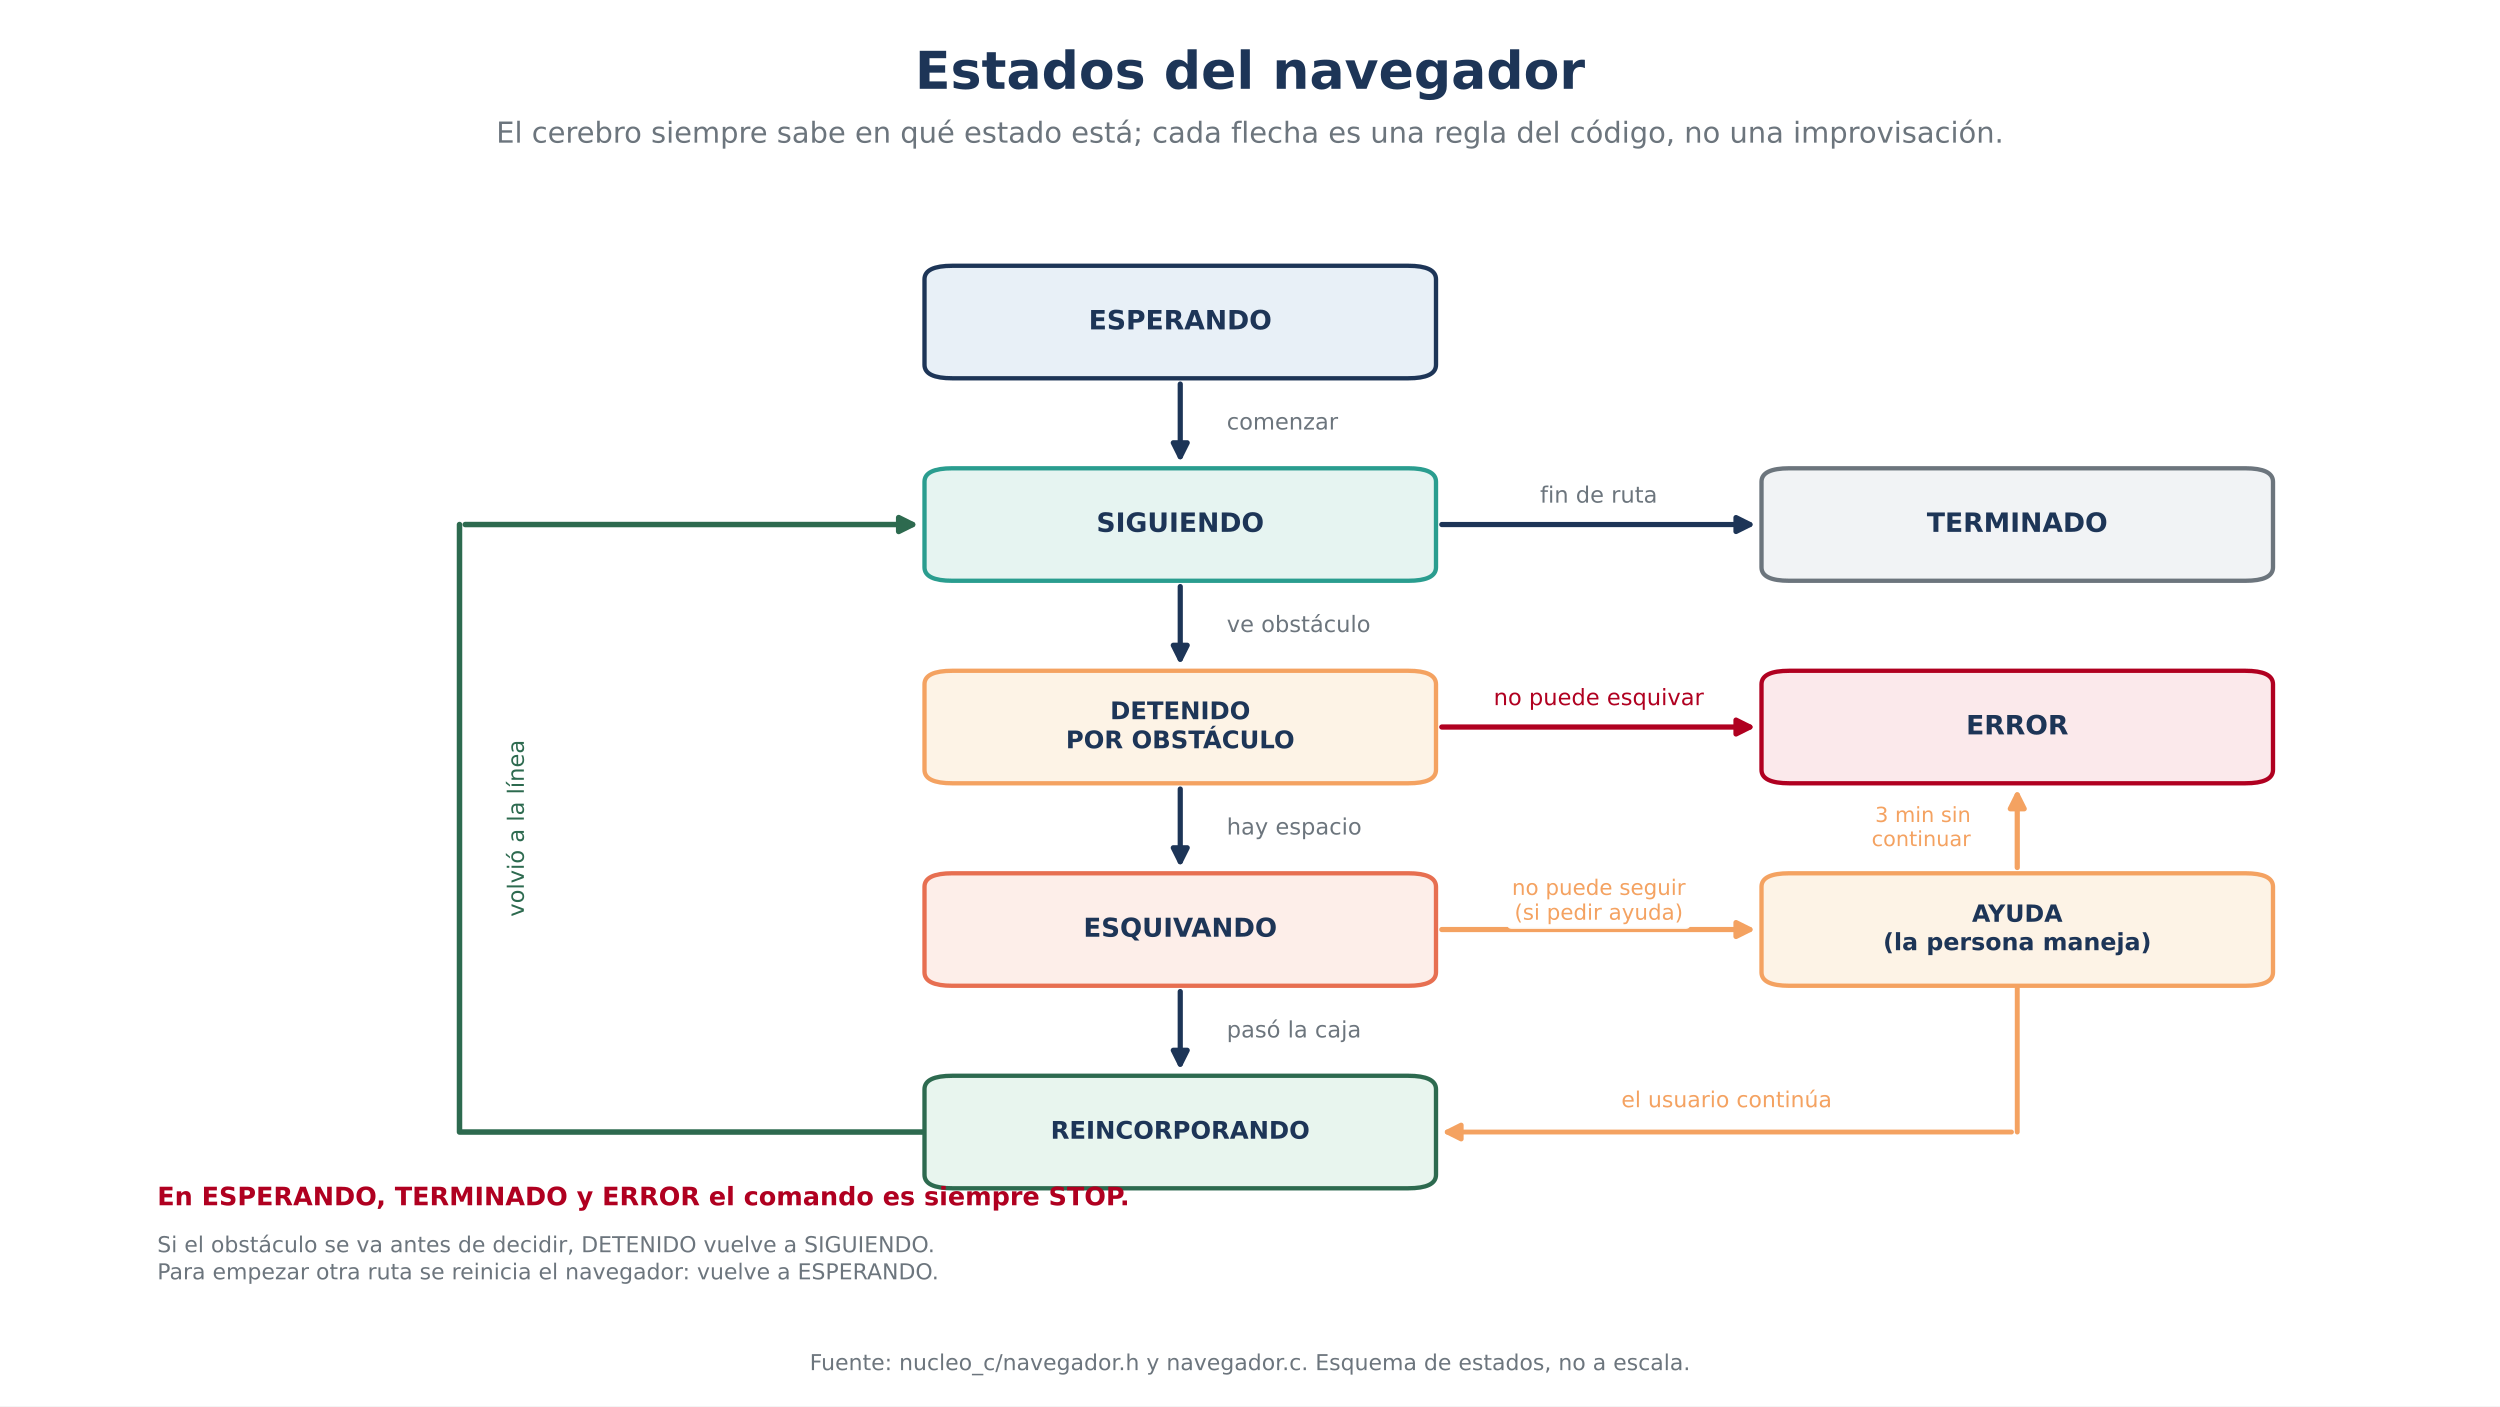
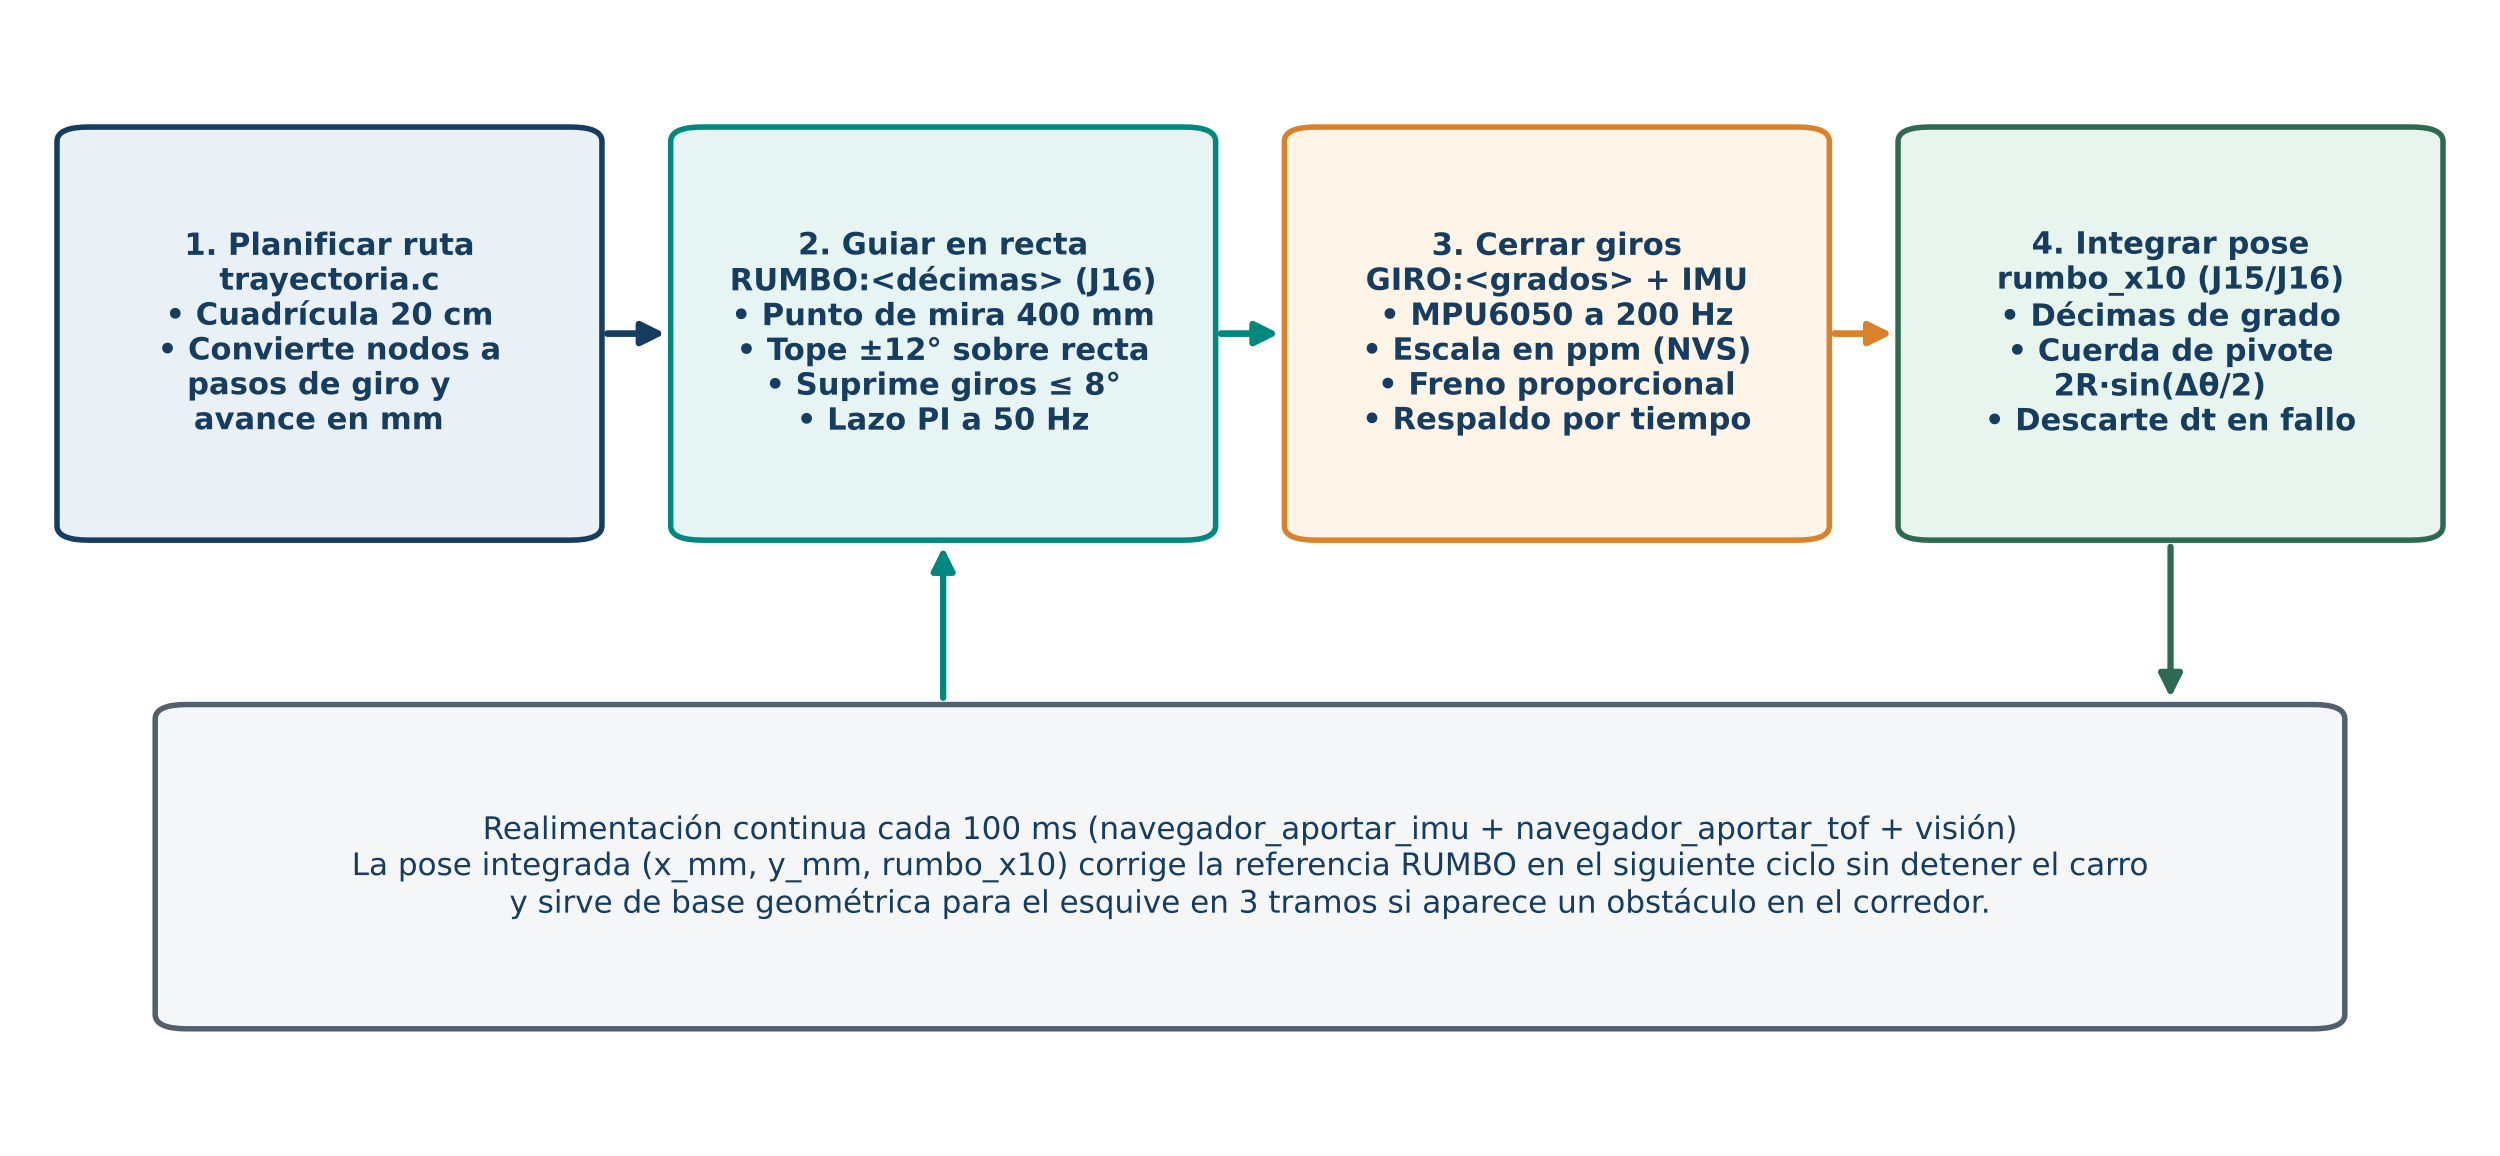
- <svg xmlns="http://www.w3.org/2000/svg" width="864pt" height="486pt" viewBox="0 0 864 486" version="1.1">
+ <svg xmlns="http://www.w3.org/2000/svg" width="636.48pt" height="294.264pt" viewBox="0 0 636.48 294.264" version="1.1">
  <defs>
    <style type="text/css">*{stroke-linejoin: round; stroke-linecap: butt}</style>
  </defs>
  <g id="figure_1">
    <g id="patch_1">
-       <path d="M 0 486  L 864 486  L 864 0  L 0 0  z " style="fill: #ffffff" />
+       <path d="M 0 294.264  L 636.48 294.264  L 636.48 0  L 0 0  z " style="fill: #ffffff" />
    </g>
    <g id="axes_1">
      <g id="patch_2">
-         <path d="M 407.894 132.735  Q 407.894 146.286 407.894 157.825  " clip-path="url(#p1808c48f97)" style="fill: none; stroke: #1d3557; stroke-width: 1.8; stroke-linecap: round" />
-         <path d="M 410.294 153.025  L 407.894 157.825  L 405.494 153.025  z " clip-path="url(#p1808c48f97)" style="fill: #1d3557; stroke: #1d3557; stroke-width: 1.8; stroke-linecap: round" />
+         <path d="M 22.634 137.519  L 145.126 137.519  Q 153.251 137.519 153.251 133.843  L 153.251 36.014  Q 153.251 32.338 145.126 32.338  L 22.634 32.338  Q 14.509 32.338 14.509 36.014  L 14.509 133.843  Q 14.509 137.519 22.634 137.519  z " clip-path="url(#p8f425252d7)" style="fill: #e9f1f7; stroke: #163c60; stroke-width: 1.4; stroke-linejoin: miter" />
      </g>
      <g id="patch_3">
-         <path d="M 407.894 202.719  Q 407.894 216.27 407.894 227.809  " clip-path="url(#p1808c48f97)" style="fill: none; stroke: #1d3557; stroke-width: 1.8; stroke-linecap: round" />
-         <path d="M 410.294 223.009  L 407.894 227.809  L 405.494 223.009  z " clip-path="url(#p1808c48f97)" style="fill: #1d3557; stroke: #1d3557; stroke-width: 1.8; stroke-linecap: round" />
+         <path d="M 178.874 137.519  L 301.366 137.519  Q 309.491 137.519 309.491 133.843  L 309.491 36.014  Q 309.491 32.338 301.366 32.338  L 178.874 32.338  Q 170.749 32.338 170.749 36.014  L 170.749 133.843  Q 170.749 137.519 178.874 137.519  z " clip-path="url(#p8f425252d7)" style="fill: #e6f5f3; stroke: #00877e; stroke-width: 1.4; stroke-linejoin: miter" />
      </g>
      <g id="patch_4">
-         <path d="M 407.894 272.703  Q 407.894 286.254 407.894 297.793  " clip-path="url(#p1808c48f97)" style="fill: none; stroke: #1d3557; stroke-width: 1.8; stroke-linecap: round" />
-         <path d="M 410.294 292.993  L 407.894 297.793  L 405.494 292.993  z " clip-path="url(#p1808c48f97)" style="fill: #1d3557; stroke: #1d3557; stroke-width: 1.8; stroke-linecap: round" />
+         <path d="M 335.114 137.519  L 457.606 137.519  Q 465.731 137.519 465.731 133.843  L 465.731 36.014  Q 465.731 32.338 457.606 32.338  L 335.114 32.338  Q 326.989 32.338 326.989 36.014  L 326.989 133.843  Q 326.989 137.519 335.114 137.519  z " clip-path="url(#p8f425252d7)" style="fill: #fef4e8; stroke: #d9822b; stroke-width: 1.4; stroke-linejoin: miter" />
      </g>
      <g id="patch_5">
-         <path d="M 407.894 342.687  Q 407.894 356.238 407.894 367.777  " clip-path="url(#p1808c48f97)" style="fill: none; stroke: #1d3557; stroke-width: 1.8; stroke-linecap: round" />
-         <path d="M 410.294 362.977  L 407.894 367.777  L 405.494 362.977  z " clip-path="url(#p1808c48f97)" style="fill: #1d3557; stroke: #1d3557; stroke-width: 1.8; stroke-linecap: round" />
+         <path d="M 491.354 137.519  L 613.846 137.519  Q 621.971 137.519 621.971 133.843  L 621.971 36.014  Q 621.971 32.338 613.846 32.338  L 491.354 32.338  Q 483.229 32.338 483.229 36.014  L 483.229 133.843  Q 483.229 137.519 491.354 137.519  z " clip-path="url(#p8f425252d7)" style="fill: #e8f5ee; stroke: #2d6a4f; stroke-width: 1.4; stroke-linejoin: miter" />
      </g>
      <g id="patch_6">
-         <path d="M 498.283 181.278  Q 552.529 181.278 604.762 181.278  " clip-path="url(#p1808c48f97)" style="fill: none; stroke: #1d3557; stroke-width: 1.8; stroke-linecap: round" />
-         <path d="M 599.962 178.878  L 604.762 181.278  L 599.962 183.678  z " clip-path="url(#p1808c48f97)" style="fill: #1d3557; stroke: #1d3557; stroke-width: 1.8; stroke-linecap: round" />
+         <path d="M 47.632 261.926  L 588.848 261.926  Q 596.972 261.926 596.972 258.25  L 596.972 183.04  Q 596.972 179.365 588.848 179.365  L 47.632 179.365  Q 39.508 179.365 39.508 183.04  L 39.508 258.25  Q 39.508 261.926 47.632 261.926  z " clip-path="url(#p8f425252d7)" style="fill: #f4f6f8; stroke: #52606d; stroke-width: 1.4; stroke-linejoin: miter" />
+       </g>
+       <g id="text_1">
+         <text style="fill: #163c60; font: 700 7.8px 'DejaVu Sans'" transform="translate(46.93298 64.88762)">1. Planificar ruta</text>
+         <text style="fill: #163c60; font: 700 7.8px 'DejaVu Sans'" transform="translate(55.85423 73.74045)">trayectoria.c</text>
+         <text style="fill: #163c60; font: 700 7.8px 'DejaVu Sans'" transform="translate(42.13172 82.65422)">• Cuadrícula 20 cm</text>
+         <text style="fill: #163c60; font: 700 7.8px 'DejaVu Sans'" transform="translate(40.15917 91.50705)">• Convierte nodos a</text>
+         <text style="fill: #163c60; font: 700 7.8px 'DejaVu Sans'" transform="translate(47.6362 100.3599)">  pasos de giro y</text>
+         <text style="fill: #163c60; font: 700 7.8px 'DejaVu Sans'" transform="translate(49.36012 109.2736)">  avance en mm</text>
+       </g>
+       <g id="text_2">
+         <text style="fill: #163c60; font: 700 7.8px 'DejaVu Sans'" transform="translate(203.1846 64.76494)">2. Guiar en recta</text>
+         <text style="fill: #163c60; font: 700 7.8px 'DejaVu Sans'" transform="translate(185.782 73.92407)">RUMBO:&lt;décimas&gt; (J16)</text>
+         <text style="fill: #163c60; font: 700 7.8px 'DejaVu Sans'" transform="translate(186.2226 82.7769)">• Punto de mira 400 mm</text>
+         <text style="fill: #163c60; font: 700 7.8px 'DejaVu Sans'" transform="translate(187.5541 91.62973)">• Tope ±12° sobre recta</text>
+         <text style="fill: #163c60; font: 700 7.8px 'DejaVu Sans'" transform="translate(194.8666 100.4826)">• Suprime giros ≤ 8°</text>
+         <text style="fill: #163c60; font: 700 7.8px 'DejaVu Sans'" transform="translate(202.8701 109.3963)">• Lazo PI a 50 Hz</text>
+       </g>
+       <g id="text_3">
+         <text style="fill: #163c60; font: 700 7.8px 'DejaVu Sans'" transform="translate(364.4885 64.88762)">3. Cerrar giros</text>
+         <text style="fill: #163c60; font: 700 7.8px 'DejaVu Sans'" transform="translate(347.6728 73.80139)">GIRO:&lt;grados&gt; + IMU</text>
+         <text style="fill: #163c60; font: 700 7.8px 'DejaVu Sans'" transform="translate(351.3692 82.71515)">• MPU6050 a 200 Hz</text>
+         <text style="fill: #163c60; font: 700 7.8px 'DejaVu Sans'" transform="translate(346.8142 91.56798)">• Escala en ppm (NVS)</text>
+         <text style="fill: #163c60; font: 700 7.8px 'DejaVu Sans'" transform="translate(350.85 100.4208)">• Freno proporcional</text>
+         <text style="fill: #163c60; font: 700 7.8px 'DejaVu Sans'" transform="translate(346.8178 109.2736)">• Respaldo por tiempo</text>
+       </g>
+       <g id="text_4">
+         <text style="fill: #163c60; font: 700 7.8px 'DejaVu Sans'" transform="translate(517.2459 64.55836)">4. Integrar pose</text>
+         <text style="fill: #163c60; font: 700 7.8px 'DejaVu Sans'" transform="translate(508.3697 73.47213)">rumbo_x10 (J15/J16)</text>
+         <text style="fill: #163c60; font: 700 7.8px 'DejaVu Sans'" transform="translate(509.2308 82.92254)">• Décimas de grado</text>
+         <text style="fill: #163c60; font: 700 7.8px 'DejaVu Sans'" transform="translate(511.107 91.8363)">• Cuerda de pivote</text>
+         <text style="fill: #163c60; font: 700 7.8px 'DejaVu Sans'" transform="translate(522.8515 100.6891)">  2R·sin(Δθ/2)</text>
+         <text style="fill: #163c60; font: 700 7.8px 'DejaVu Sans'" transform="translate(505.3369 109.542)">• Descarte dt en fallo</text>
+       </g>
+       <g id="text_5">
+         <text style="fill: #163c60; font: 7.9px 'DejaVu Sans'" transform="translate(122.8798 213.6045)">Realimentación continua cada 100 ms (navegador_aportar_imu + navegador_aportar_tof + visión)</text>
+         <text style="fill: #163c60; font: 7.9px 'DejaVu Sans'" transform="translate(89.54426 222.7906)">La pose integrada (x_mm, y_mm, rumbo_x10) corrige la referencia RUMBO en el siguiente ciclo sin detener el carro</text>
+         <text style="fill: #163c60; font: 7.9px 'DejaVu Sans'" transform="translate(129.7034 232.3622)">y sirve de base geométrica para el esquive en 3 tramos si aparece un obstáculo en el corredor.</text>
      </g>
      <g id="patch_7">
-         <path d="M 498.283 251.262  Q 552.529 251.262 604.762 251.262  " clip-path="url(#p1808c48f97)" style="fill: none; stroke: #b00020; stroke-width: 1.8; stroke-linecap: round" />
-         <path d="M 599.962 248.862  L 604.762 251.262  L 599.962 253.662  z " clip-path="url(#p1808c48f97)" style="fill: #b00020; stroke: #b00020; stroke-width: 1.8; stroke-linecap: round" />
+         <path d="M 154.626 84.928  Q 162 84.928 167.474 84.928  " clip-path="url(#p8f425252d7)" style="fill: none; stroke: #163c60; stroke-width: 1.7; stroke-linecap: round" />
+         <path d="M 162.674 82.528  L 167.474 84.928  L 162.674 87.328  z " clip-path="url(#p8f425252d7)" style="fill: #163c60; stroke: #163c60; stroke-width: 1.7; stroke-linecap: round" />
      </g>
      <g id="patch_8">
-         <path d="M 498.283 321.246  Q 552.529 321.246 604.762 321.246  " clip-path="url(#p1808c48f97)" style="fill: none; stroke: #f4a261; stroke-width: 1.8; stroke-linecap: round" />
-         <path d="M 599.962 318.846  L 604.762 321.246  L 599.962 323.646  z " clip-path="url(#p1808c48f97)" style="fill: #f4a261; stroke: #f4a261; stroke-width: 1.8; stroke-linecap: round" />
+         <path d="M 310.866 84.928  Q 318.24 84.928 323.714 84.928  " clip-path="url(#p8f425252d7)" style="fill: none; stroke: #00877e; stroke-width: 1.7; stroke-linecap: round" />
+         <path d="M 318.914 82.528  L 323.714 84.928  L 318.914 87.328  z " clip-path="url(#p8f425252d7)" style="fill: #00877e; stroke: #00877e; stroke-width: 1.7; stroke-linecap: round" />
      </g>
      <g id="patch_9">
-         <path d="M 697.162 299.805  Q 697.162 286.254 697.162 274.715  " clip-path="url(#p1808c48f97)" style="fill: none; stroke: #f4a261; stroke-width: 1.8; stroke-linecap: round" />
-         <path d="M 694.762 279.515  L 697.162 274.715  L 699.562 279.515  z " clip-path="url(#p1808c48f97)" style="fill: #f4a261; stroke: #f4a261; stroke-width: 1.8; stroke-linecap: round" />
-       </g>
-       <g id="line2d_1">
-         <path d="M 697.162 340.686  L 697.162 391.23  " clip-path="url(#p1808c48f97)" style="fill: none; stroke: #f4a261; stroke-width: 1.7; stroke-linecap: round" />
+         <path d="M 467.106 84.928  Q 474.48 84.928 479.954 84.928  " clip-path="url(#p8f425252d7)" style="fill: none; stroke: #d9822b; stroke-width: 1.7; stroke-linecap: round" />
+         <path d="M 475.154 82.528  L 479.954 84.928  L 475.154 87.328  z " clip-path="url(#p8f425252d7)" style="fill: #d9822b; stroke: #d9822b; stroke-width: 1.7; stroke-linecap: round" />
      </g>
      <g id="patch_10">
-         <path d="M 695.16 391.23  Q 596.721 391.23 500.182 391.23  " clip-path="url(#p1808c48f97)" style="fill: none; stroke: #f4a261; stroke-width: 1.7; stroke-linecap: round" />
-         <path d="M 504.982 393.63  L 500.182 391.23  L 504.982 388.83  z " clip-path="url(#p1808c48f97)" style="fill: #f4a261; stroke: #f4a261; stroke-width: 1.7; stroke-linecap: round" />
-       </g>
-       <g id="line2d_2">
-         <path d="M 319.507 391.23  L 158.803 391.23  L 158.803 181.278  " clip-path="url(#p1808c48f97)" style="fill: none; stroke: #2d6a4f; stroke-width: 1.9; stroke-linecap: round" />
+         <path d="M 552.6 139.237  Q 552.6 158.443 552.6 175.861  " clip-path="url(#p8f425252d7)" style="fill: none; stroke: #2d6a4f; stroke-width: 1.6; stroke-linecap: round" />
+         <path d="M 555 171.061  L 552.6 175.861  L 550.2 171.061  z " clip-path="url(#p8f425252d7)" style="fill: #2d6a4f; stroke: #2d6a4f; stroke-width: 1.6; stroke-linecap: round" />
      </g>
      <g id="patch_11">
-         <path d="M 160.799 181.278  Q 239.153 181.278 315.383 181.278  " clip-path="url(#p1808c48f97)" style="fill: none; stroke: #2d6a4f; stroke-width: 1.9; stroke-linecap: round" />
-         <path d="M 310.583 178.878  L 315.383 181.278  L 310.583 183.678  z " clip-path="url(#p1808c48f97)" style="fill: #2d6a4f; stroke: #2d6a4f; stroke-width: 1.9; stroke-linecap: round" />
+         <path d="M 240.12 177.647  Q 240.12 158.44 240.12 141.023  " clip-path="url(#p8f425252d7)" style="fill: none; stroke: #00877e; stroke-width: 1.6; stroke-linecap: round" />
+         <path d="M 237.72 145.823  L 240.12 141.023  L 242.52 145.823  z " clip-path="url(#p8f425252d7)" style="fill: #00877e; stroke: #00877e; stroke-width: 1.6; stroke-linecap: round" />
      </g>
-       <g id="patch_12">
-         <path d="M 329.149 130.734  L 486.639 130.734  Q 496.282 130.734 496.282 126.068  L 496.282 96.52  Q 496.282 91.854 486.639 91.854  L 329.149 91.854  Q 319.507 91.854 319.507 96.52  L 319.507 126.068  Q 319.507 130.734 329.149 130.734  z " clip-path="url(#p1808c48f97)" style="fill: #e8f0f7; stroke: #1d3557; stroke-width: 1.5; stroke-linejoin: miter" />
-       </g>
-       <g id="patch_13">
-         <path d="M 329.149 200.718  L 486.639 200.718  Q 496.282 200.718 496.282 196.052  L 496.282 166.504  Q 496.282 161.838 486.639 161.838  L 329.149 161.838  Q 319.507 161.838 319.507 166.504  L 319.507 196.052  Q 319.507 200.718 329.149 200.718  z " clip-path="url(#p1808c48f97)" style="fill: #e6f4f1; stroke: #2a9d8f; stroke-width: 1.5; stroke-linejoin: miter" />
-       </g>
-       <g id="patch_14">
-         <path d="M 329.149 270.702  L 486.639 270.702  Q 496.282 270.702 496.282 266.036  L 496.282 236.488  Q 496.282 231.822 486.639 231.822  L 329.149 231.822  Q 319.507 231.822 319.507 236.488  L 319.507 266.036  Q 319.507 270.702 329.149 270.702  z " clip-path="url(#p1808c48f97)" style="fill: #fdf3e6; stroke: #f4a261; stroke-width: 1.5; stroke-linejoin: miter" />
-       </g>
-       <g id="patch_15">
-         <path d="M 329.149 340.686  L 486.639 340.686  Q 496.282 340.686 496.282 336.02  L 496.282 306.472  Q 496.282 301.806 486.639 301.806  L 329.149 301.806  Q 319.507 301.806 319.507 306.472  L 319.507 336.02  Q 319.507 340.686 329.149 340.686  z " clip-path="url(#p1808c48f97)" style="fill: #fdeee9; stroke: #e76f51; stroke-width: 1.5; stroke-linejoin: miter" />
-       </g>
-       <g id="patch_16">
-         <path d="M 329.149 410.67  L 486.639 410.67  Q 496.282 410.67 496.282 406.004  L 496.282 376.456  Q 496.282 371.79 486.639 371.79  L 329.149 371.79  Q 319.507 371.79 319.507 376.456  L 319.507 406.004  Q 319.507 410.67 329.149 410.67  z " clip-path="url(#p1808c48f97)" style="fill: #e8f5ee; stroke: #2d6a4f; stroke-width: 1.5; stroke-linejoin: miter" />
-       </g>
-       <g id="patch_17">
-         <path d="M 618.417 200.718  L 775.907 200.718  Q 785.549 200.718 785.549 196.052  L 785.549 166.504  Q 785.549 161.838 775.907 161.838  L 618.417 161.838  Q 608.774 161.838 608.774 166.504  L 608.774 196.052  Q 608.774 200.718 618.417 200.718  z " clip-path="url(#p1808c48f97)" style="fill: #f1f3f5; stroke: #6c757d; stroke-width: 1.5; stroke-linejoin: miter" />
-       </g>
-       <g id="patch_18">
-         <path d="M 618.417 270.702  L 775.907 270.702  Q 785.549 270.702 785.549 266.036  L 785.549 236.488  Q 785.549 231.822 775.907 231.822  L 618.417 231.822  Q 608.774 231.822 608.774 236.488  L 608.774 266.036  Q 608.774 270.702 618.417 270.702  z " clip-path="url(#p1808c48f97)" style="fill: #fbe9eb; stroke: #b00020; stroke-width: 1.5; stroke-linejoin: miter" />
-       </g>
-       <g id="patch_19">
-         <path d="M 618.417 340.686  L 775.907 340.686  Q 785.549 340.686 785.549 336.02  L 785.549 306.472  Q 785.549 301.806 775.907 301.806  L 618.417 301.806  Q 608.774 301.806 608.774 306.472  L 608.774 336.02  Q 608.774 340.686 618.417 340.686  z " clip-path="url(#p1808c48f97)" style="fill: #fdf3e6; stroke: #f4a261; stroke-width: 1.5; stroke-linejoin: miter" />
-       </g>
-       <g id="text_1">
-         <text style="fill: #1d3557; font: 700 9.2px 'DejaVu Sans'; text-anchor: middle" x="407.894" y="113.833" transform="rotate(-0 407.8944 113.8326)">ESPERANDO</text>
-       </g>
-       <g id="text_2">
-         <text style="fill: #1d3557; font: 700 9.2px 'DejaVu Sans'; text-anchor: middle" x="407.894" y="183.817" transform="rotate(-0 407.8944 183.8166)">SIGUIENDO</text>
-       </g>
-       <g id="text_3">
-         <text style="fill: #1d3557; font: 700 8.4px 'DejaVu Sans'" transform="translate(383.6696 248.5577)">DETENIDO</text>
-         <text style="fill: #1d3557; font: 700 8.4px 'DejaVu Sans'" transform="translate(368.375 258.6021)">POR OBSTÁCULO</text>
-       </g>
-       <g id="text_4">
-         <text style="fill: #1d3557; font: 700 9px 'DejaVu Sans'; text-anchor: middle" x="407.894" y="323.729" transform="rotate(-0 407.8944 323.7294)">ESQUIVANDO</text>
-       </g>
-       <g id="text_5">
-         <text style="fill: #1d3557; font: 700 8.4px 'DejaVu Sans'; text-anchor: middle" x="407.894" y="393.548" transform="rotate(-0 407.8944 393.5479)">REINCORPORANDO</text>
-       </g>
-       <g id="text_6">
-         <text style="fill: #1d3557; font: 700 9.2px 'DejaVu Sans'; text-anchor: middle" x="697.162" y="183.817" transform="rotate(-0 697.1616 183.8166)">TERMINADO</text>
-       </g>
-       <g id="text_7">
-         <text style="fill: #1d3557; font: 700 9.2px 'DejaVu Sans'; text-anchor: middle" x="697.162" y="253.801" transform="rotate(-0 697.1616 253.8006)">ERROR</text>
-       </g>
-       <g id="text_8">
-         <text style="fill: #1d3557; font: 700 8.2px 'DejaVu Sans'" transform="translate(681.5086 318.574)">AYUDA</text>
-         <text style="fill: #1d3557; font: 700 8.2px 'DejaVu Sans'" transform="translate(650.7957 328.3793)">(la persona maneja)</text>
-       </g>
-       <g id="text_9">
-         <text style="fill: #b00020; font: 700 8.8px 'DejaVu Sans'; text-anchor: start" x="54.346" y="416.547" transform="rotate(-0 54.3456 416.5471)">En ESPERANDO, TERMINADO y ERROR el comando es siempre STOP.</text>
-       </g>
-       <g id="text_10">
-         <text style="fill: #6c757d; font: 7.6px 'DejaVu Sans'" transform="translate(54.3456 432.7609)">Si el obstáculo se va antes de decidir, DETENIDO vuelve a SIGUIENDO.</text>
-         <text style="fill: #6c757d; font: 7.6px 'DejaVu Sans'" transform="translate(54.3456 442.1374)">Para empezar otra ruta se reinicia el navegador: vuelve a ESPERANDO.</text>
-       </g>
-       <g id="text_11">
-         <g id="patch_20">
-           <path d="M 423.965 151.776  L 462.447 151.776  Q 464.163 151.776 464.163 150.06  L 464.163 142.512  Q 464.163 140.796 462.447 140.796  L 423.965 140.796  Q 422.249 140.796 422.249 142.512  L 422.249 150.06  Q 422.249 151.776 423.965 151.776  z " style="fill: #ffffff; opacity: 0.95" />
-         </g>
-         <text style="fill: #6c757d; font: 7.8px 'DejaVu Sans'; text-anchor: start" x="423.965" y="148.438" transform="rotate(-0 423.9648 148.4383)">comenzar</text>
-       </g>
-       <g id="text_12">
-         <g id="patch_21">
-           <path d="M 423.965 221.76  L 473.657 221.76  Q 475.373 221.76 475.373 220.044  L 475.373 212.496  Q 475.373 210.78 473.657 210.78  L 423.965 210.78  Q 422.249 210.78 422.249 212.496  L 422.249 220.044  Q 422.249 221.76 423.965 221.76  z " style="fill: #ffffff; opacity: 0.95" />
-         </g>
-         <text style="fill: #6c757d; font: 7.8px 'DejaVu Sans'; text-anchor: start" x="423.965" y="218.422" transform="rotate(-0 423.9648 218.4223)">ve obstáculo</text>
-       </g>
-       <g id="text_13">
-         <g id="patch_22">
-           <path d="M 423.965 291.744  L 470.606 291.744  Q 472.322 291.744 472.322 290.028  L 472.322 282.48  Q 472.322 280.764 470.606 280.764  L 423.965 280.764  Q 422.249 280.764 422.249 282.48  L 422.249 290.028  Q 422.249 291.744 423.965 291.744  z " style="fill: #ffffff; opacity: 0.95" />
-         </g>
-         <text style="fill: #6c757d; font: 7.8px 'DejaVu Sans'; text-anchor: start" x="423.965" y="288.406" transform="rotate(-0 423.9648 288.4063)">hay espacio</text>
-       </g>
-       <g id="text_14">
-         <g id="patch_23">
-           <path d="M 423.965 361.884  L 470.453 361.884  Q 472.169 361.884 472.169 360.168  L 472.169 352.308  Q 472.169 350.592 470.453 350.592  L 423.965 350.592  Q 422.249 350.592 422.249 352.308  L 422.249 360.168  Q 422.249 361.884 423.965 361.884  z " style="fill: #ffffff; opacity: 0.95" />
-         </g>
-         <text style="fill: #6c757d; font: 7.8px 'DejaVu Sans'; text-anchor: start" x="423.965" y="358.546" transform="rotate(-0 423.9648 358.5463)">pasó la caja</text>
-       </g>
-       <g id="text_15">
-         <g id="patch_24">
-           <path d="M 532.252 177.048  L 572.804 177.048  Q 574.52 177.048 574.52 175.332  L 574.52 167.784  Q 574.52 166.068 572.804 166.068  L 532.252 166.068  Q 530.536 166.068 530.536 167.784  L 530.536 175.332  Q 530.536 177.048 532.252 177.048  z " style="fill: #ffffff; opacity: 0.95" />
-         </g>
-         <text style="fill: #6c757d; font: 7.8px 'DejaVu Sans'; text-anchor: middle" x="552.528" y="173.71" transform="rotate(-0 552.528 173.7103)">fin de ruta</text>
-       </g>
-       <g id="text_16">
-         <g id="patch_25">
-           <path d="M 516.204 247.032  L 588.852 247.032  Q 590.568 247.032 590.568 245.316  L 590.568 237.768  Q 590.568 236.052 588.852 236.052  L 516.204 236.052  Q 514.488 236.052 514.488 237.768  L 514.488 245.316  Q 514.488 247.032 516.204 247.032  z " style="fill: #ffffff; opacity: 0.95" />
-         </g>
-         <text style="fill: #b00020; font: 7.8px 'DejaVu Sans'; text-anchor: middle" x="552.528" y="243.694" transform="rotate(-0 552.528 243.6943)">no puede esquivar</text>
-       </g>
-       <g id="text_17">
-         <g id="patch_26">
-           <path d="M 522.524 321.019  L 582.532 321.019  Q 584.16 321.019 584.16 319.391  L 584.16 303.661  Q 584.16 302.033 582.532 302.033  L 522.524 302.033  Q 520.896 302.033 520.896 303.661  L 520.896 319.391  Q 520.896 321.019 522.524 321.019  z " style="fill: #ffffff; opacity: 0.95" />
-         </g>
-         <text style="fill: #f4a261; font: 7.4px 'DejaVu Sans'" transform="translate(522.5245 309.2842)">no puede seguir</text>
-         <text style="fill: #f4a261; font: 7.4px 'DejaVu Sans'" transform="translate(523.3917 317.8517)">(si pedir ayuda)</text>
-       </g>
-       <g id="text_18">
-         <g id="patch_27">
-           <path d="M 646.843 295.49  L 681.091 295.49  Q 682.675 295.49 682.675 293.906  L 682.675 278.602  Q 682.675 277.018 681.091 277.018  L 646.843 277.018  Q 645.259 277.018 645.259 278.602  L 645.259 293.906  Q 645.259 295.49 646.843 295.49  z " style="fill: #ffffff; opacity: 0.95" />
-         </g>
-         <text style="fill: #f4a261; font: 7.2px 'DejaVu Sans'" transform="translate(648.0432 284.0728)">3 min sin</text>
-         <text style="fill: #f4a261; font: 7.2px 'DejaVu Sans'" transform="translate(646.8428 292.4087)">continuar</text>
-       </g>
-       <g id="text_19">
-         <g id="patch_28">
-           <path d="M 560.331 385.904  L 633.112 385.904  Q 634.784 385.904 634.784 384.232  L 634.784 376.876  Q 634.784 375.204 633.112 375.204  L 560.331 375.204  Q 558.659 375.204 558.659 376.876  L 558.659 384.232  Q 558.659 385.904 560.331 385.904  z " style="fill: #ffffff; opacity: 0.95" />
-         </g>
-         <text style="fill: #f4a261; font: 7.6px 'DejaVu Sans'; text-anchor: middle" x="596.722" y="382.651" transform="rotate(-0 596.7216 382.651)">el usuario continúa</text>
-       </g>
-       <g id="text_20">
-         <g id="patch_29">
-           <path d="M 184.382 316.82  L 184.382 255.688  Q 184.382 253.972 182.666 253.972  L 175.117 253.972  Q 173.401 253.972 173.401 255.688  L 173.401 316.82  Q 173.401 318.536 175.117 318.536  L 182.666 318.536  Q 184.382 318.536 184.382 316.82  z " style="fill: #ffffff; opacity: 0.95" />
-         </g>
-         <text style="fill: #2d6a4f; font: 7.8px 'DejaVu Sans'" transform="translate(181.0435 316.8202) rotate(-90)">volvió a la línea</text>
-       </g>
-     </g>
-     <g id="text_21">
-       <text style="fill: #1d3557; font: 700 18px 'DejaVu Sans'; text-anchor: middle" x="432" y="30.687" transform="rotate(-0 432 30.68719)">Estados del navegador</text>
-     </g>
-     <g id="text_22">
-       <text style="fill: #6c757d; font: 10px 'DejaVu Sans'; text-anchor: middle" x="432" y="49.308" transform="rotate(-0 432 49.30844)">El cerebro siempre sabe en qué estado está; cada flecha es una regla del código, no una improvisación.</text>
-     </g>
-     <g id="text_23">
-       <text style="fill: #6c757d; font: 7.6px 'DejaVu Sans'; text-anchor: middle" x="432" y="473.516" transform="rotate(-0 432 473.5161)">Fuente: nucleo_c/navegador.h y navegador.c. Esquema de estados, no a escala.</text>
    </g>
  </g>
  <defs>
-     <clipPath id="p1808c48f97">
-       <rect x="30.24" y="60.75" width="803.52" height="388.8" />
+     <clipPath id="p8f425252d7">
+       <rect x="5.76" y="5.76" width="624.96" height="282.744" />
    </clipPath>
  </defs>
</svg>
